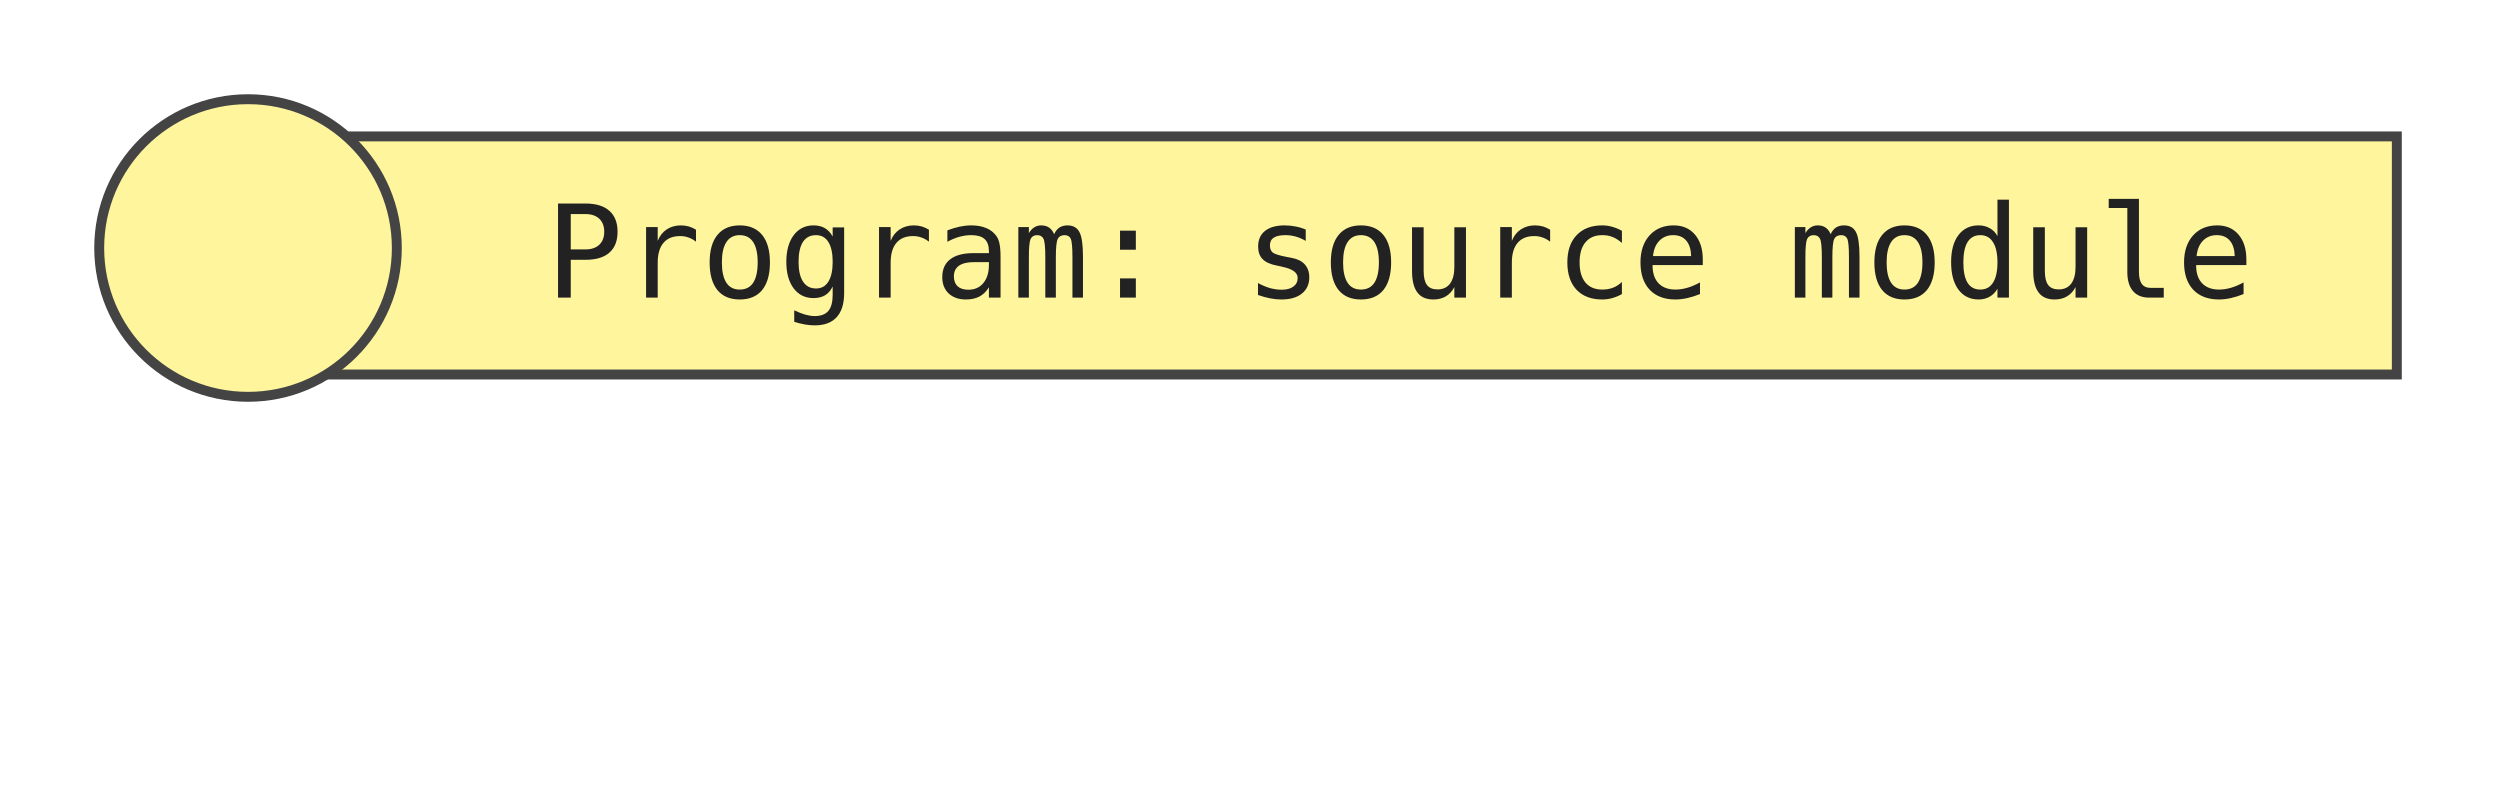
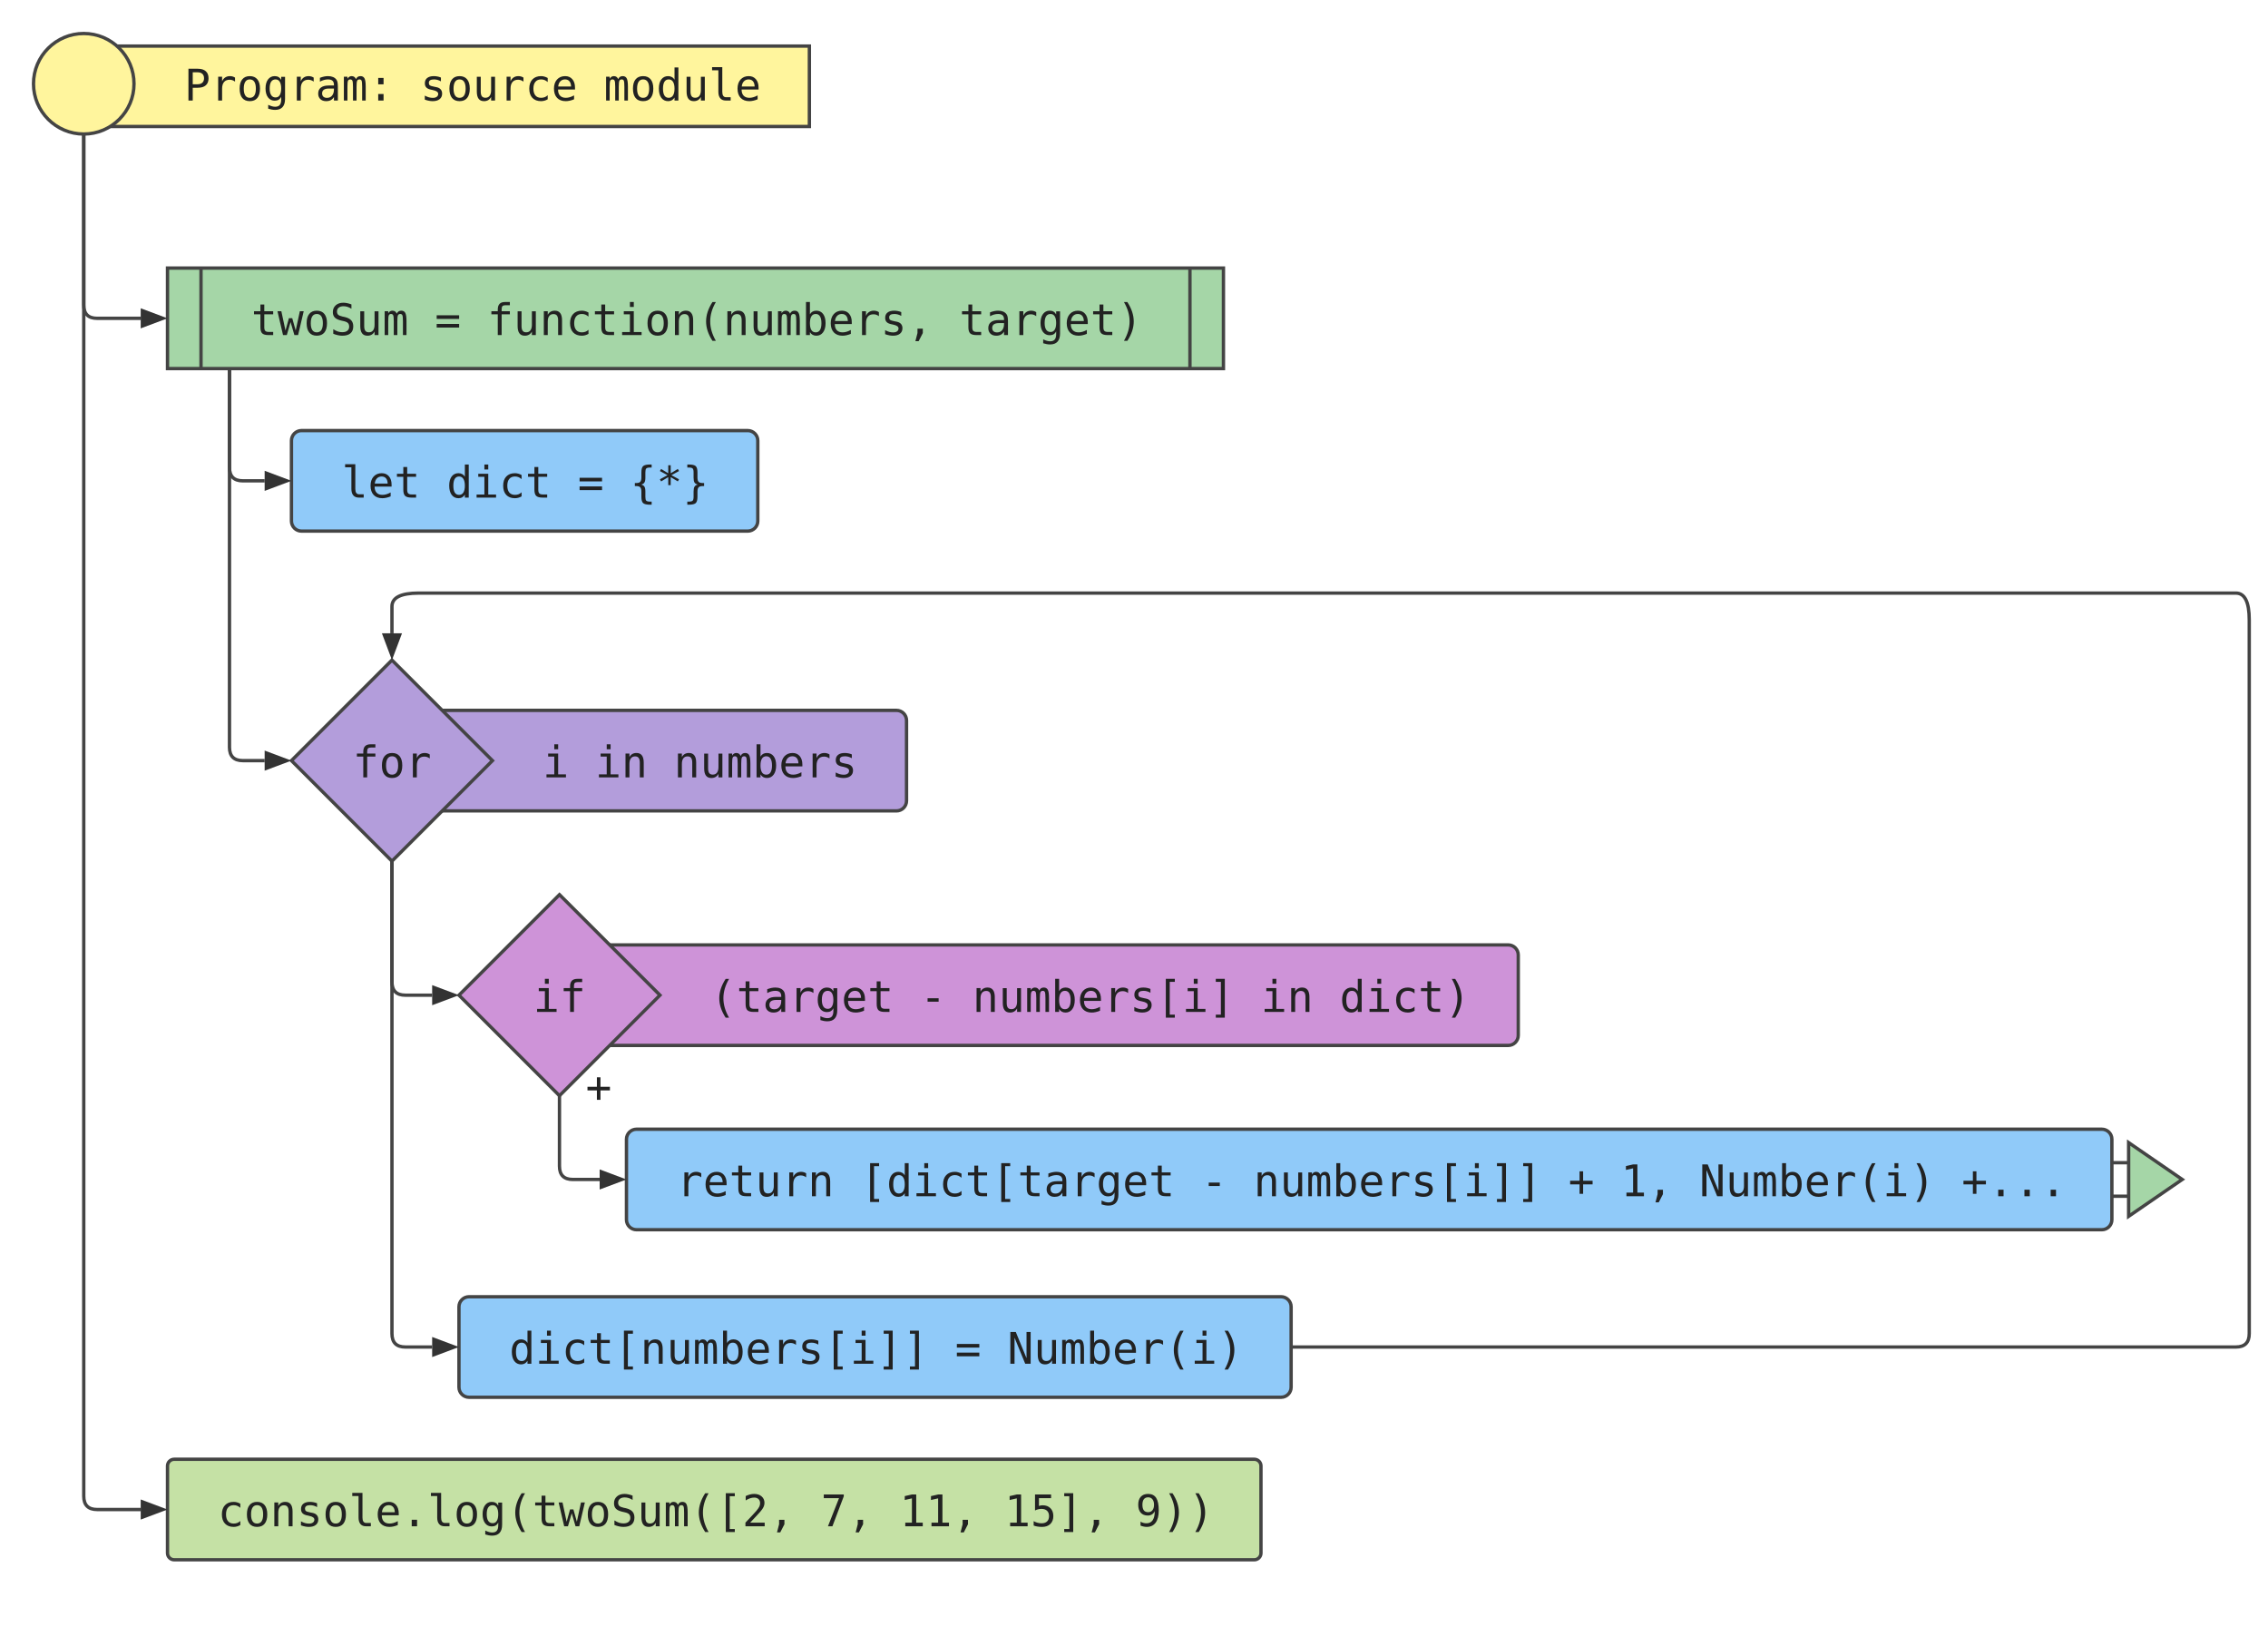
- <svg xmlns="http://www.w3.org/2000/svg" width="252" height="80">
+ <svg xmlns="http://www.w3.org/2000/svg" width="677" height="491">
+   <g>
+     <rect x="50" y="80" width="315.2" height="30" style="fill:#a5d6a7; stroke:#444; stroke-width:1" />
+     <line x1="60" y1="80" x2="60" y2="110" style="fill:#a5d6a7; stroke:#444; stroke-width:1" />
+     <line x1="355.2" y1="80" x2="355.2" y2="110" style="fill:#a5d6a7; stroke:#444; stroke-width:1" />
+     <text x="75" y="100" font-family="monospace" font-size="13" fill="#222">
+       <tspan x="75" y="100">twoSum = function(numbers, target)</tspan>
+     </text>
+   </g>
+   <g>
+     <rect x="87" y="128.5" width="139.2" height="30" rx="3" ry="3" style="fill:#90caf9; stroke:#444; stroke-width:1" />
+     <text x="102" y="148.5" font-family="monospace" font-size="13" fill="#222">
+       <tspan x="102" y="148.5">let dict = {*}</tspan>
+     </text>
+   </g>
+   <g>
+     <rect x="117" y="212" width="153.6" height="30" rx="3" ry="3" style="fill:#b39ddb; stroke:#444; stroke-width:1" />
+     <polygon points="87,227 117,197 147,227 117,257" style="fill:#b39ddb; stroke:#444; stroke-width:1" />
+     <text x="162" y="232" font-family="monospace" font-size="13" fill="#222">
+       <tspan x="162" y="232">i in numbers</tspan>
+     </text>
+     <text x="105.3" y="232" font-family="monospace" font-size="13" fill="#222">for</text>
+   </g>
+   <g>
+     <rect x="167" y="282" width="286.2" height="30" rx="3" ry="3" style="fill:#ce93d8; stroke:#444; stroke-width:1" />
+     <polygon points="137,297 167,267 197,297 167,327" style="fill:#ce93d8; stroke:#444; stroke-width:1" />
+     <text x="212" y="302" font-family="monospace" font-size="13" fill="#222">
+       <tspan x="212" y="302">(target - numbers[i] in dict)</tspan>
+     </text>
+     <text x="159.2" y="302" font-family="monospace" font-size="13" fill="#222">if</text>
+     <text x="174.8" y="328.95" font-family="monospace" font-size="13" fill="#222">+</text>
+   </g>
+   <g>
+     <rect x="187" y="337" width="443.4" height="30" rx="3" ry="3" style="fill:#90caf9; stroke:#444; stroke-width:1" />
+     <line x1="630.4" y1="347" x2="635.4" y2="347" style="fill:#a5d6a7; stroke:#444; stroke-width:1" />
+     <line x1="630.4" y1="357" x2="635.4" y2="357" style="fill:#a5d6a7; stroke:#444; stroke-width:1" />
+     <path d="M635.4, 341 L651.4, 352 L635.4, 363 Z" fill="#a5d6a7" stroke="#444" stroke-width="1" />
+     <text x="202" y="357" font-family="monospace" font-size="13" fill="#222">
+       <tspan x="202" y="357">return [dict[target - numbers[i]] + 1, Number(i) +...</tspan>
+     </text>
+   </g>
+   <g>
+     <rect x="137" y="387" width="248.4" height="30" rx="3" ry="3" style="fill:#90caf9; stroke:#444; stroke-width:1" />
+     <text x="152" y="407" font-family="monospace" font-size="13" fill="#222">
+       <tspan x="152" y="407">dict[numbers[i]] = Number(i)</tspan>
+     </text>
+   </g>
+   <g>
+     <rect x="50" y="435.5" width="326.4" height="30" rx="2" ry="2" style="fill:#C5E1A5; stroke:#444; stroke-width:1" />
+     <text x="65" y="455.5" font-family="monospace" font-size="13" fill="#222">
+       <tspan x="65" y="455.5">console.log(twoSum([2, 7, 11, 15], 9))</tspan>
+     </text>
+   </g>
  <g>
    <rect x="25" y="13.75" width="216.6" height="24" style="fill:#fff59d; stroke:#444; stroke-width:1" />
    <circle cx="25" cy="25" r="15" style="fill:#fff59d; stroke:#444; stroke-width:1" />
    <text x="55" y="30" font-family="monospace" font-size="13" fill="#222">
      <tspan x="55" y="30">Program: source module</tspan>
    </text>
  </g>
+   <g>
+     <path d="M25, 40 L25 91 Q25 95                 29 95                 L42 95 " style="fill:none; stroke:#444; stroke-width:1" />
+     <path d="M42, 92 L50, 95 L42, 98 Z" fill="#333" />
+   </g>
+   <g>
+     <path d="M68.5, 110 L68.5 139.5 Q68.5 143.5                 72.5 143.5                 L79 143.5 " style="fill:none; stroke:#444; stroke-width:1" />
+     <path d="M79, 140.5 L87, 143.5 L79, 146.5 Z" fill="#333" />
+   </g>
+   <g>
+     <path d="M68.5, 110 L68.5 223 Q68.5 227                 72.5 227                 L79 227 " style="fill:none; stroke:#444; stroke-width:1" />
+     <path d="M79, 224 L87, 227 L79, 230 Z" fill="#333" />
+   </g>
+   <g>
+     <path d="M117, 257 L117 293 Q117 297                 121 297                 L129 297 " style="fill:none; stroke:#444; stroke-width:1" />
+     <path d="M129, 294 L137, 297 L129, 300 Z" fill="#333" />
+   </g>
+   <g>
+     <path d="M167, 327 L167 348 Q167 352                 171 352                 L179 352 " style="fill:none; stroke:#444; stroke-width:1" />
+     <path d="M179, 349 L187, 352 L179, 355 Z" fill="#333" />
+   </g>
+   <g>
+     <path d="M117, 257 L117 398 Q117 402                 121 402                 L129 402 " style="fill:none; stroke:#444; stroke-width:1" />
+     <path d="M129, 399 L137, 402 L129, 405 Z" fill="#333" />
+   </g>
+   <g>
+     <path d="M385.4, 402 L667.4 402  Q671.4 402                 671.4 398                 L671.4 185 Q671.4 177                 667.4 177                 L125 177  Q117 177                 117 181                 L117 189" style="fill:none; stroke:#444; stroke-width:1" />
+     <path d="M114, 189 L117, 197 L120, 189 Z" fill="#333" />
+   </g>
+   <g>
+     <path d="M25, 40 L25 446.5 Q25 450.5                 29 450.5                 L42 450.5 " style="fill:none; stroke:#444; stroke-width:1" />
+     <path d="M42, 447.5 L50, 450.5 L42, 453.5 Z" fill="#333" />
+   </g>
</svg>
